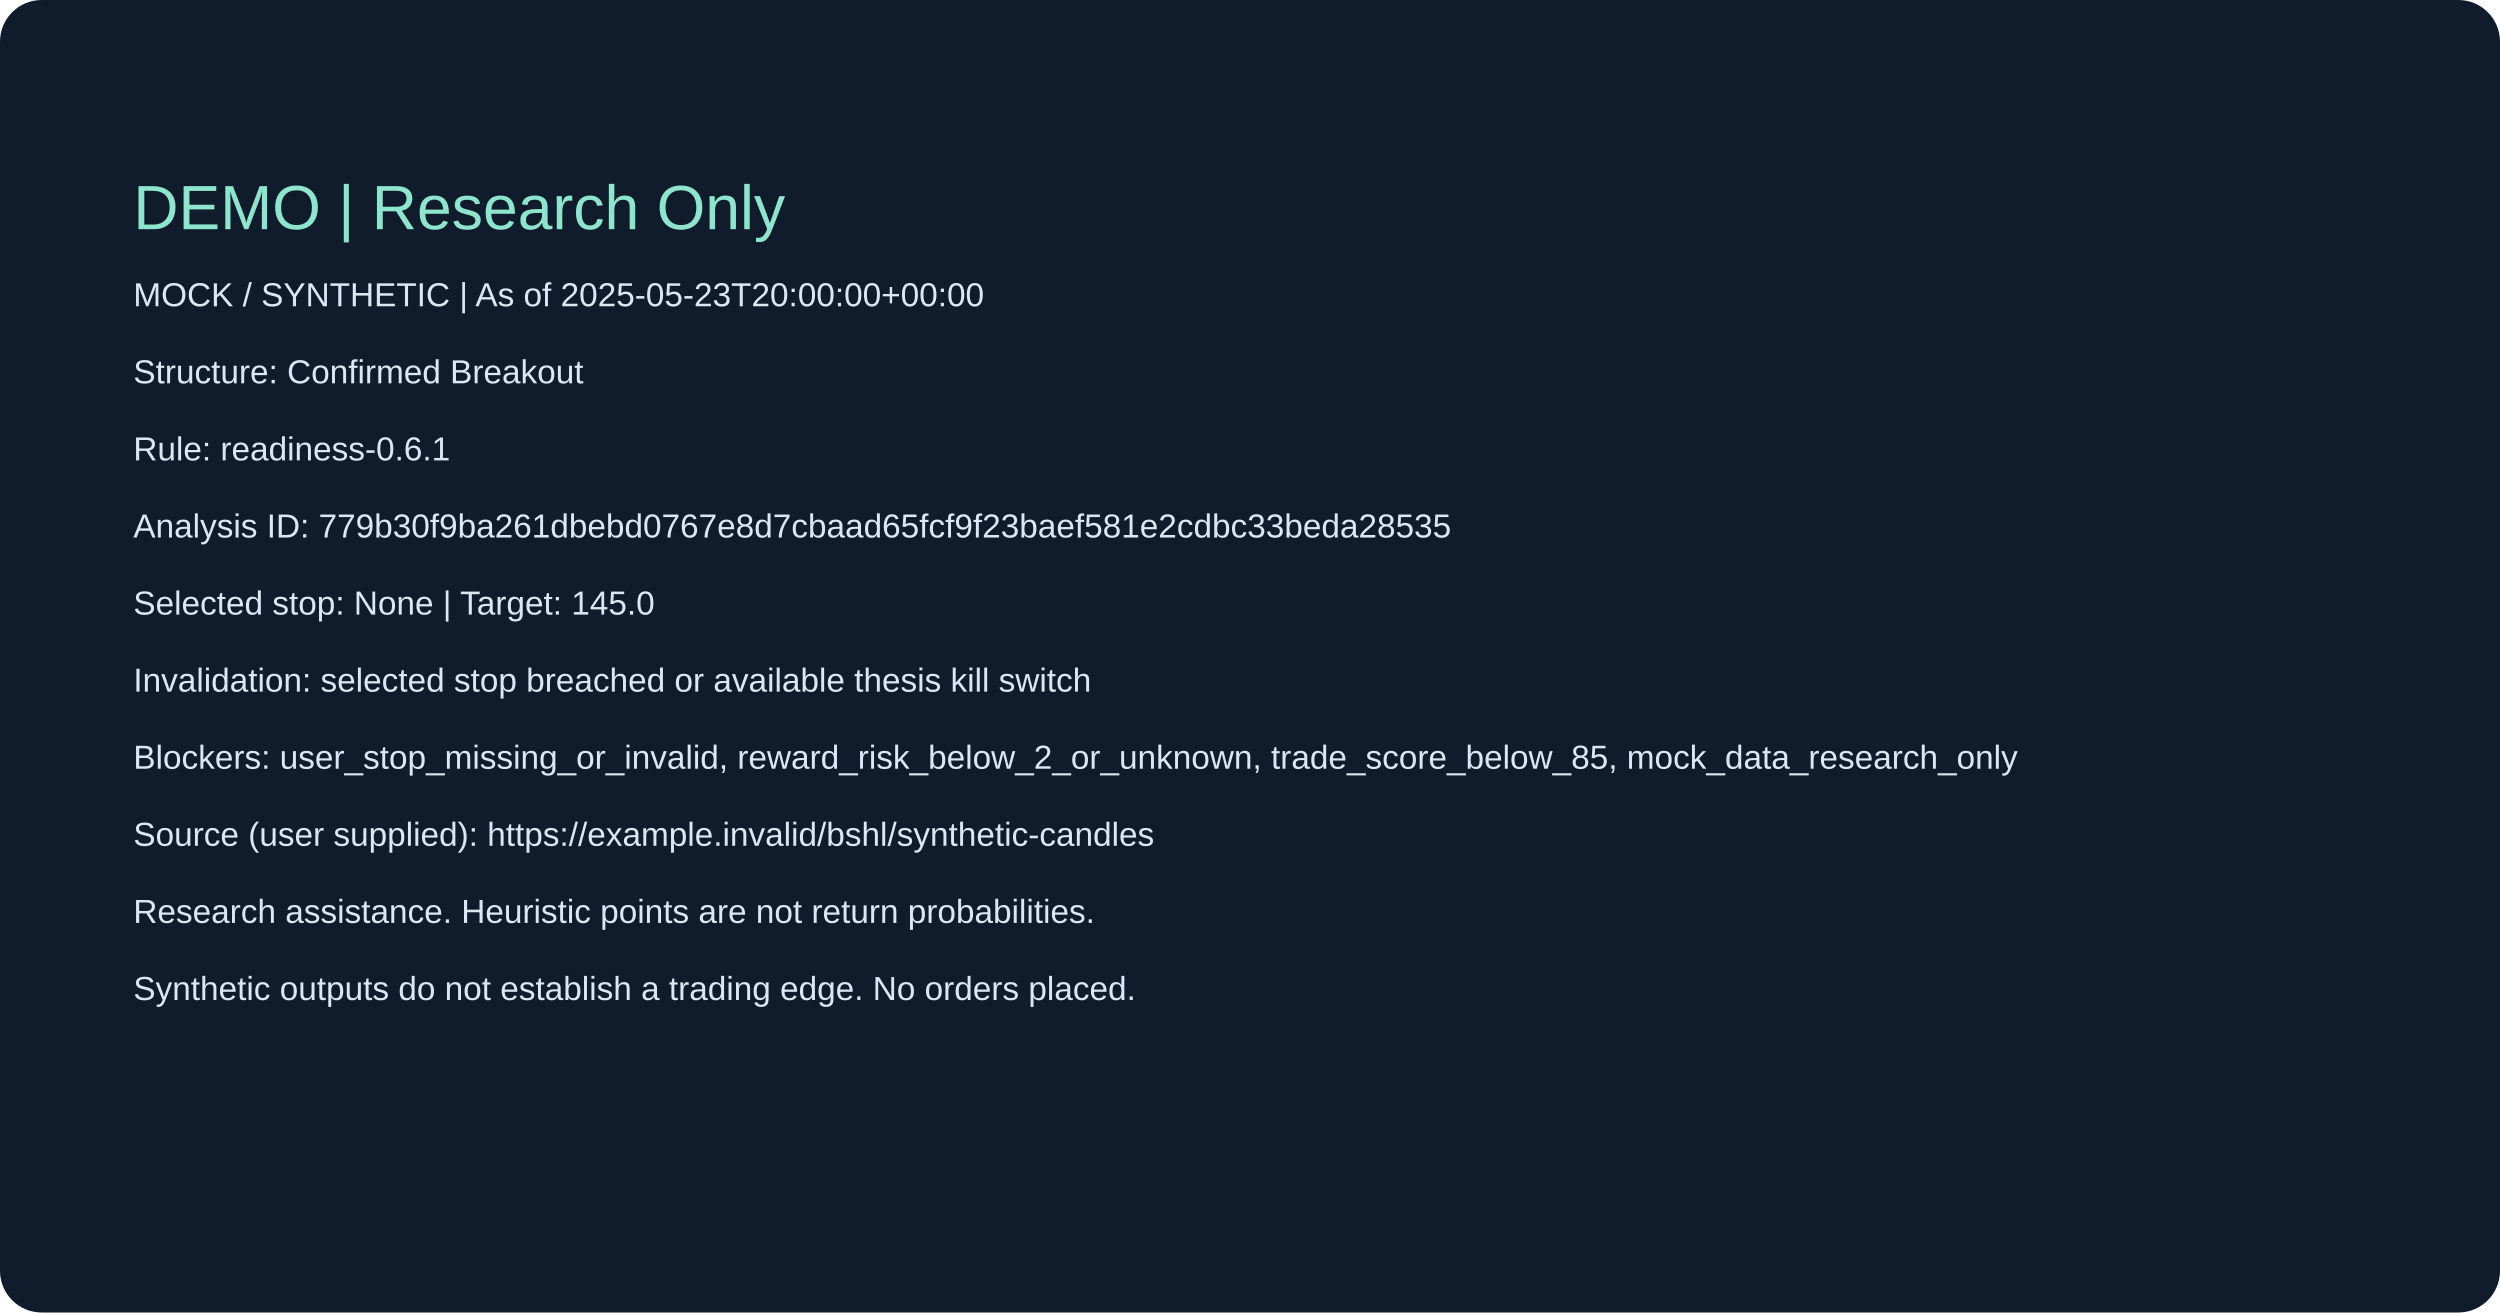
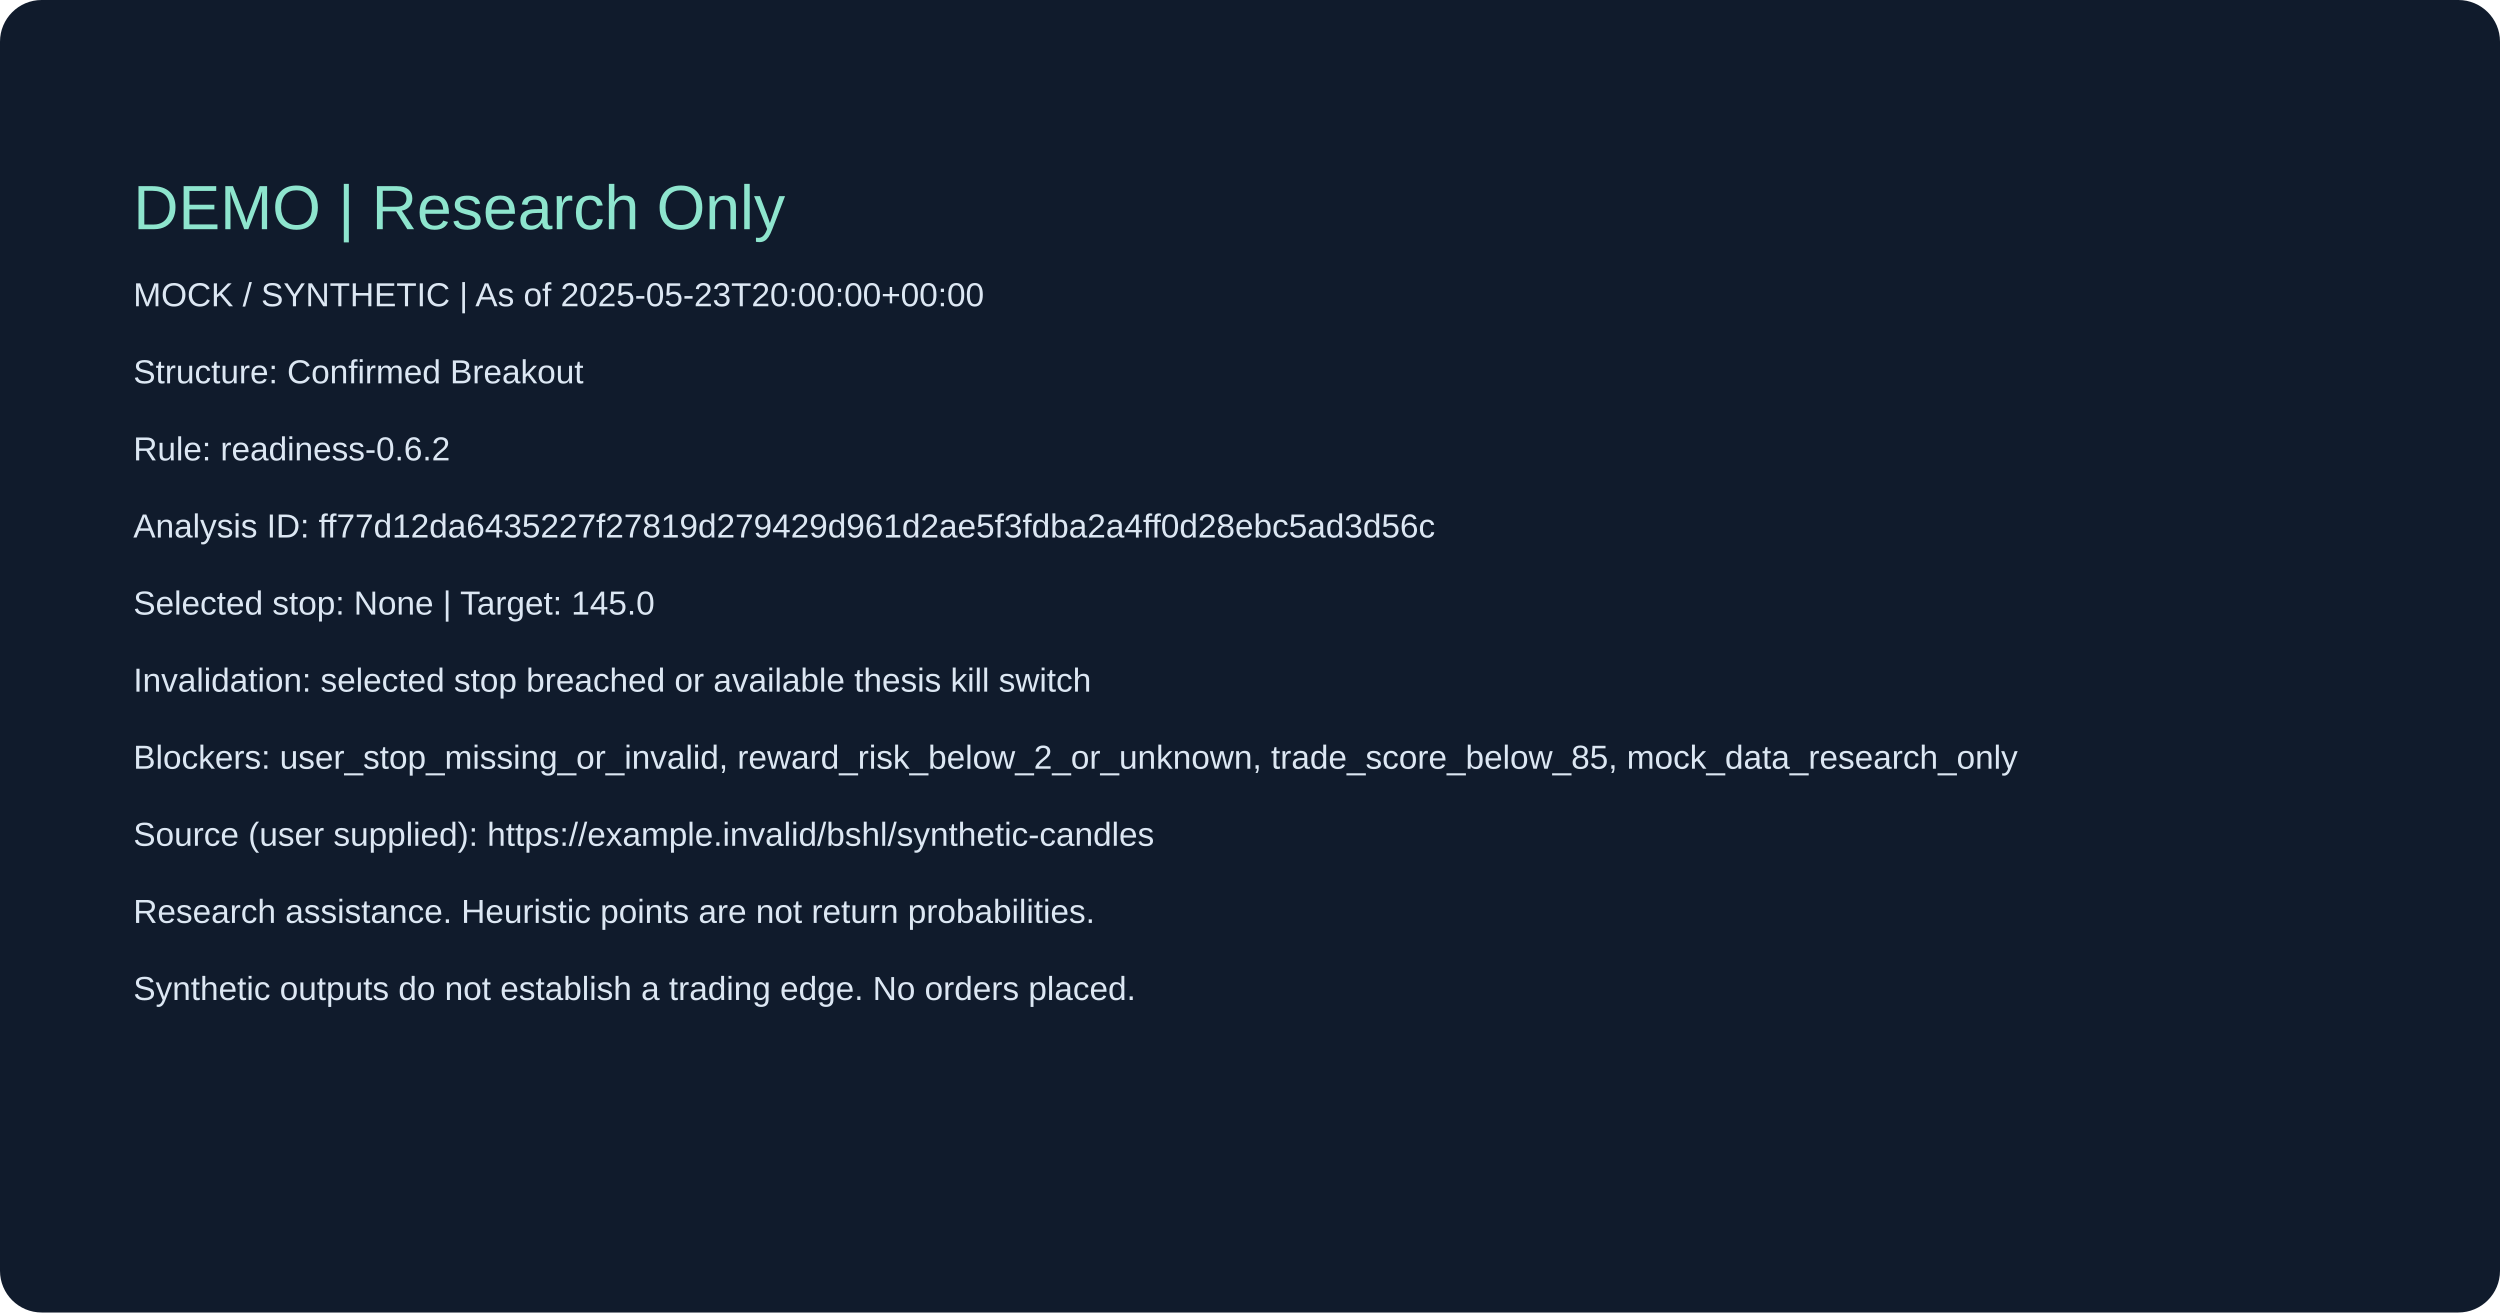
<svg xmlns="http://www.w3.org/2000/svg" width="1200" height="630" viewBox="0 0 1200 630">
  <rect width="1200" height="100%" rx="20" fill="#101b2c" />
  <g font-family="Segoe UI, Arial, sans-serif">
    <text x="64" y="110" font-size="30" fill="#8ee5ce">DEMO  |  Research Only</text>
    <text x="64" y="147" font-size="16" fill="#dce7f3">MOCK / SYNTHETIC  |  As of 2025-05-23T20:00:00+00:00</text>
    <text x="64" y="184" font-size="16" fill="#dce7f3">Structure: Confirmed Breakout</text>
-     <text x="64" y="221" font-size="16" fill="#dce7f3">Rule: readiness-0.6.1</text>
-     <text x="64" y="258" font-size="16" fill="#dce7f3">Analysis ID: 779b30f9ba261dbebd0767e8d7cbaad65fcf9f23baef581e2cdbc33beda28535</text>
+     <text x="64" y="221" font-size="16" fill="#dce7f3">Rule: readiness-0.6.2</text>
+     <text x="64" y="258" font-size="16" fill="#dce7f3">Analysis ID: ff77d12da6435227f27819d279429d961d2ae5f3fdba2a4ff0d28ebc5ad3d56c</text>
    <text x="64" y="295" font-size="16" fill="#dce7f3">Selected stop: None  |  Target: 145.0</text>
    <text x="64" y="332" font-size="16" fill="#dce7f3">Invalidation: selected stop breached or available thesis kill switch</text>
    <text x="64" y="369" font-size="16" fill="#dce7f3">Blockers: user_stop_missing_or_invalid, reward_risk_below_2_or_unknown, trade_score_below_85, mock_data_research_only</text>
    <text x="64" y="406" font-size="16" fill="#dce7f3">Source (user supplied): https://example.invalid/bshl/synthetic-candles</text>
    <text x="64" y="443" font-size="16" fill="#dce7f3">Research assistance. Heuristic points are not return probabilities.</text>
    <text x="64" y="480" font-size="16" fill="#dce7f3">Synthetic outputs do not establish a trading edge. No orders placed.</text>
  </g>
</svg>
